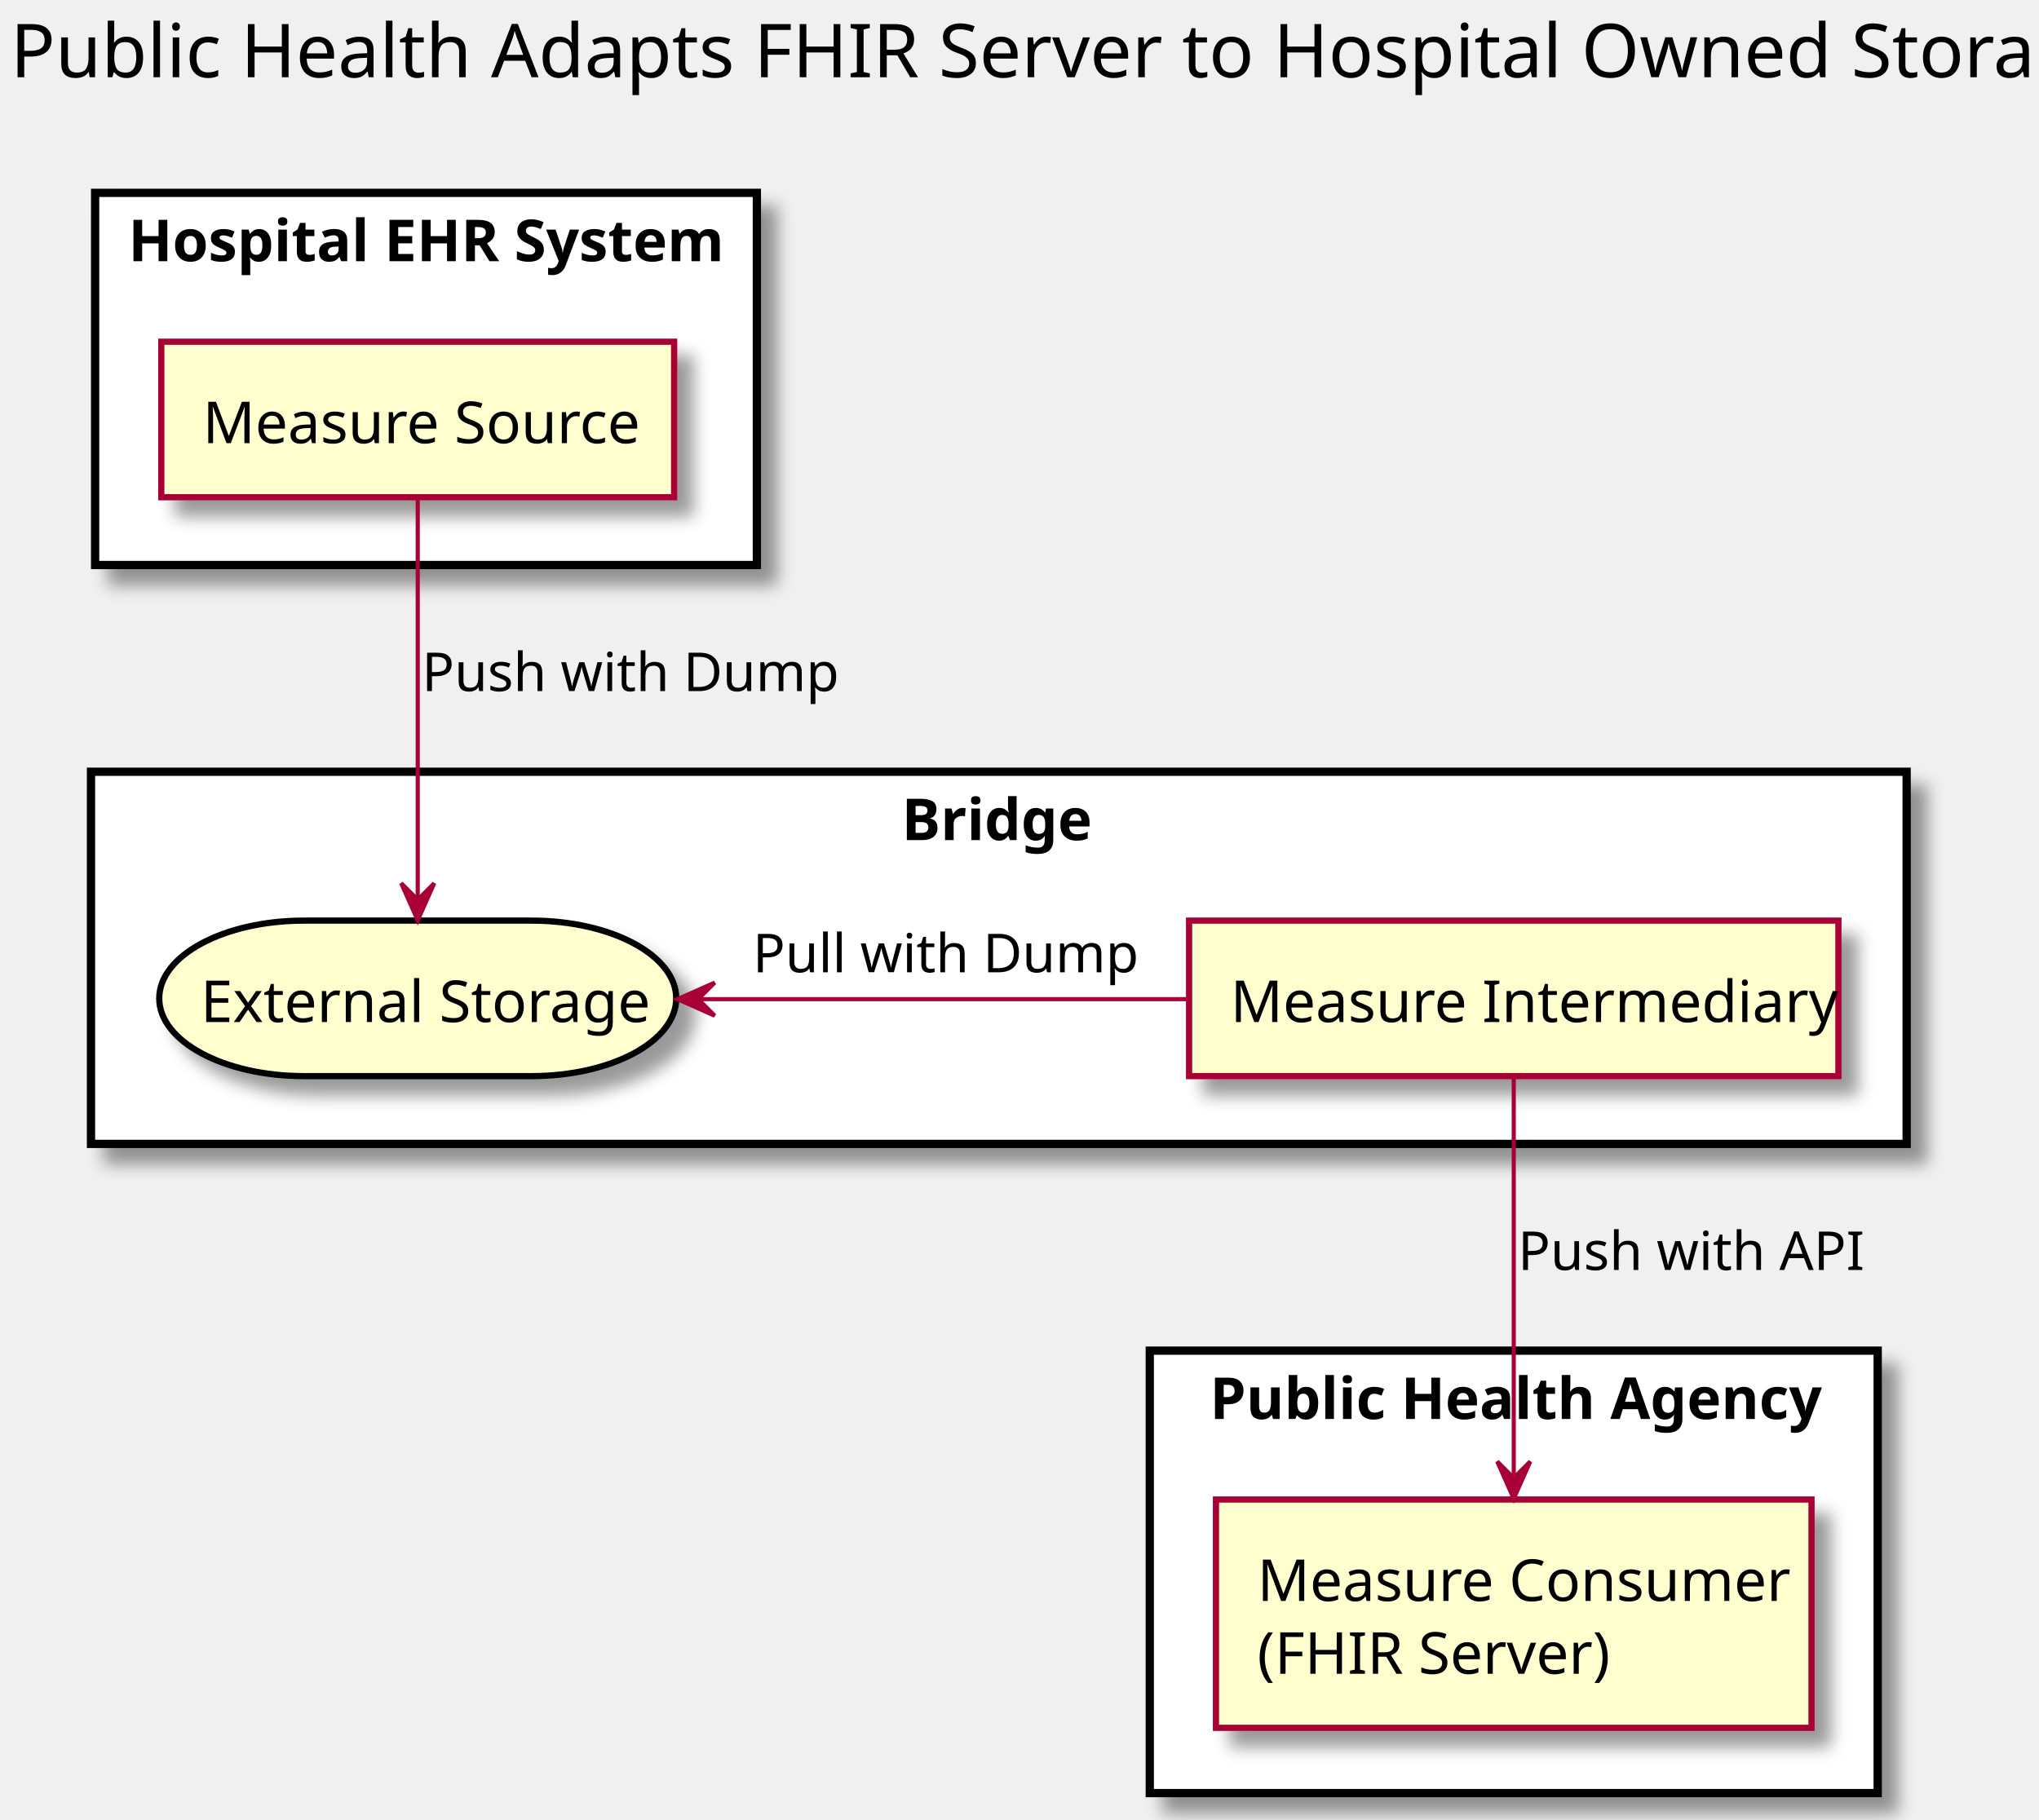
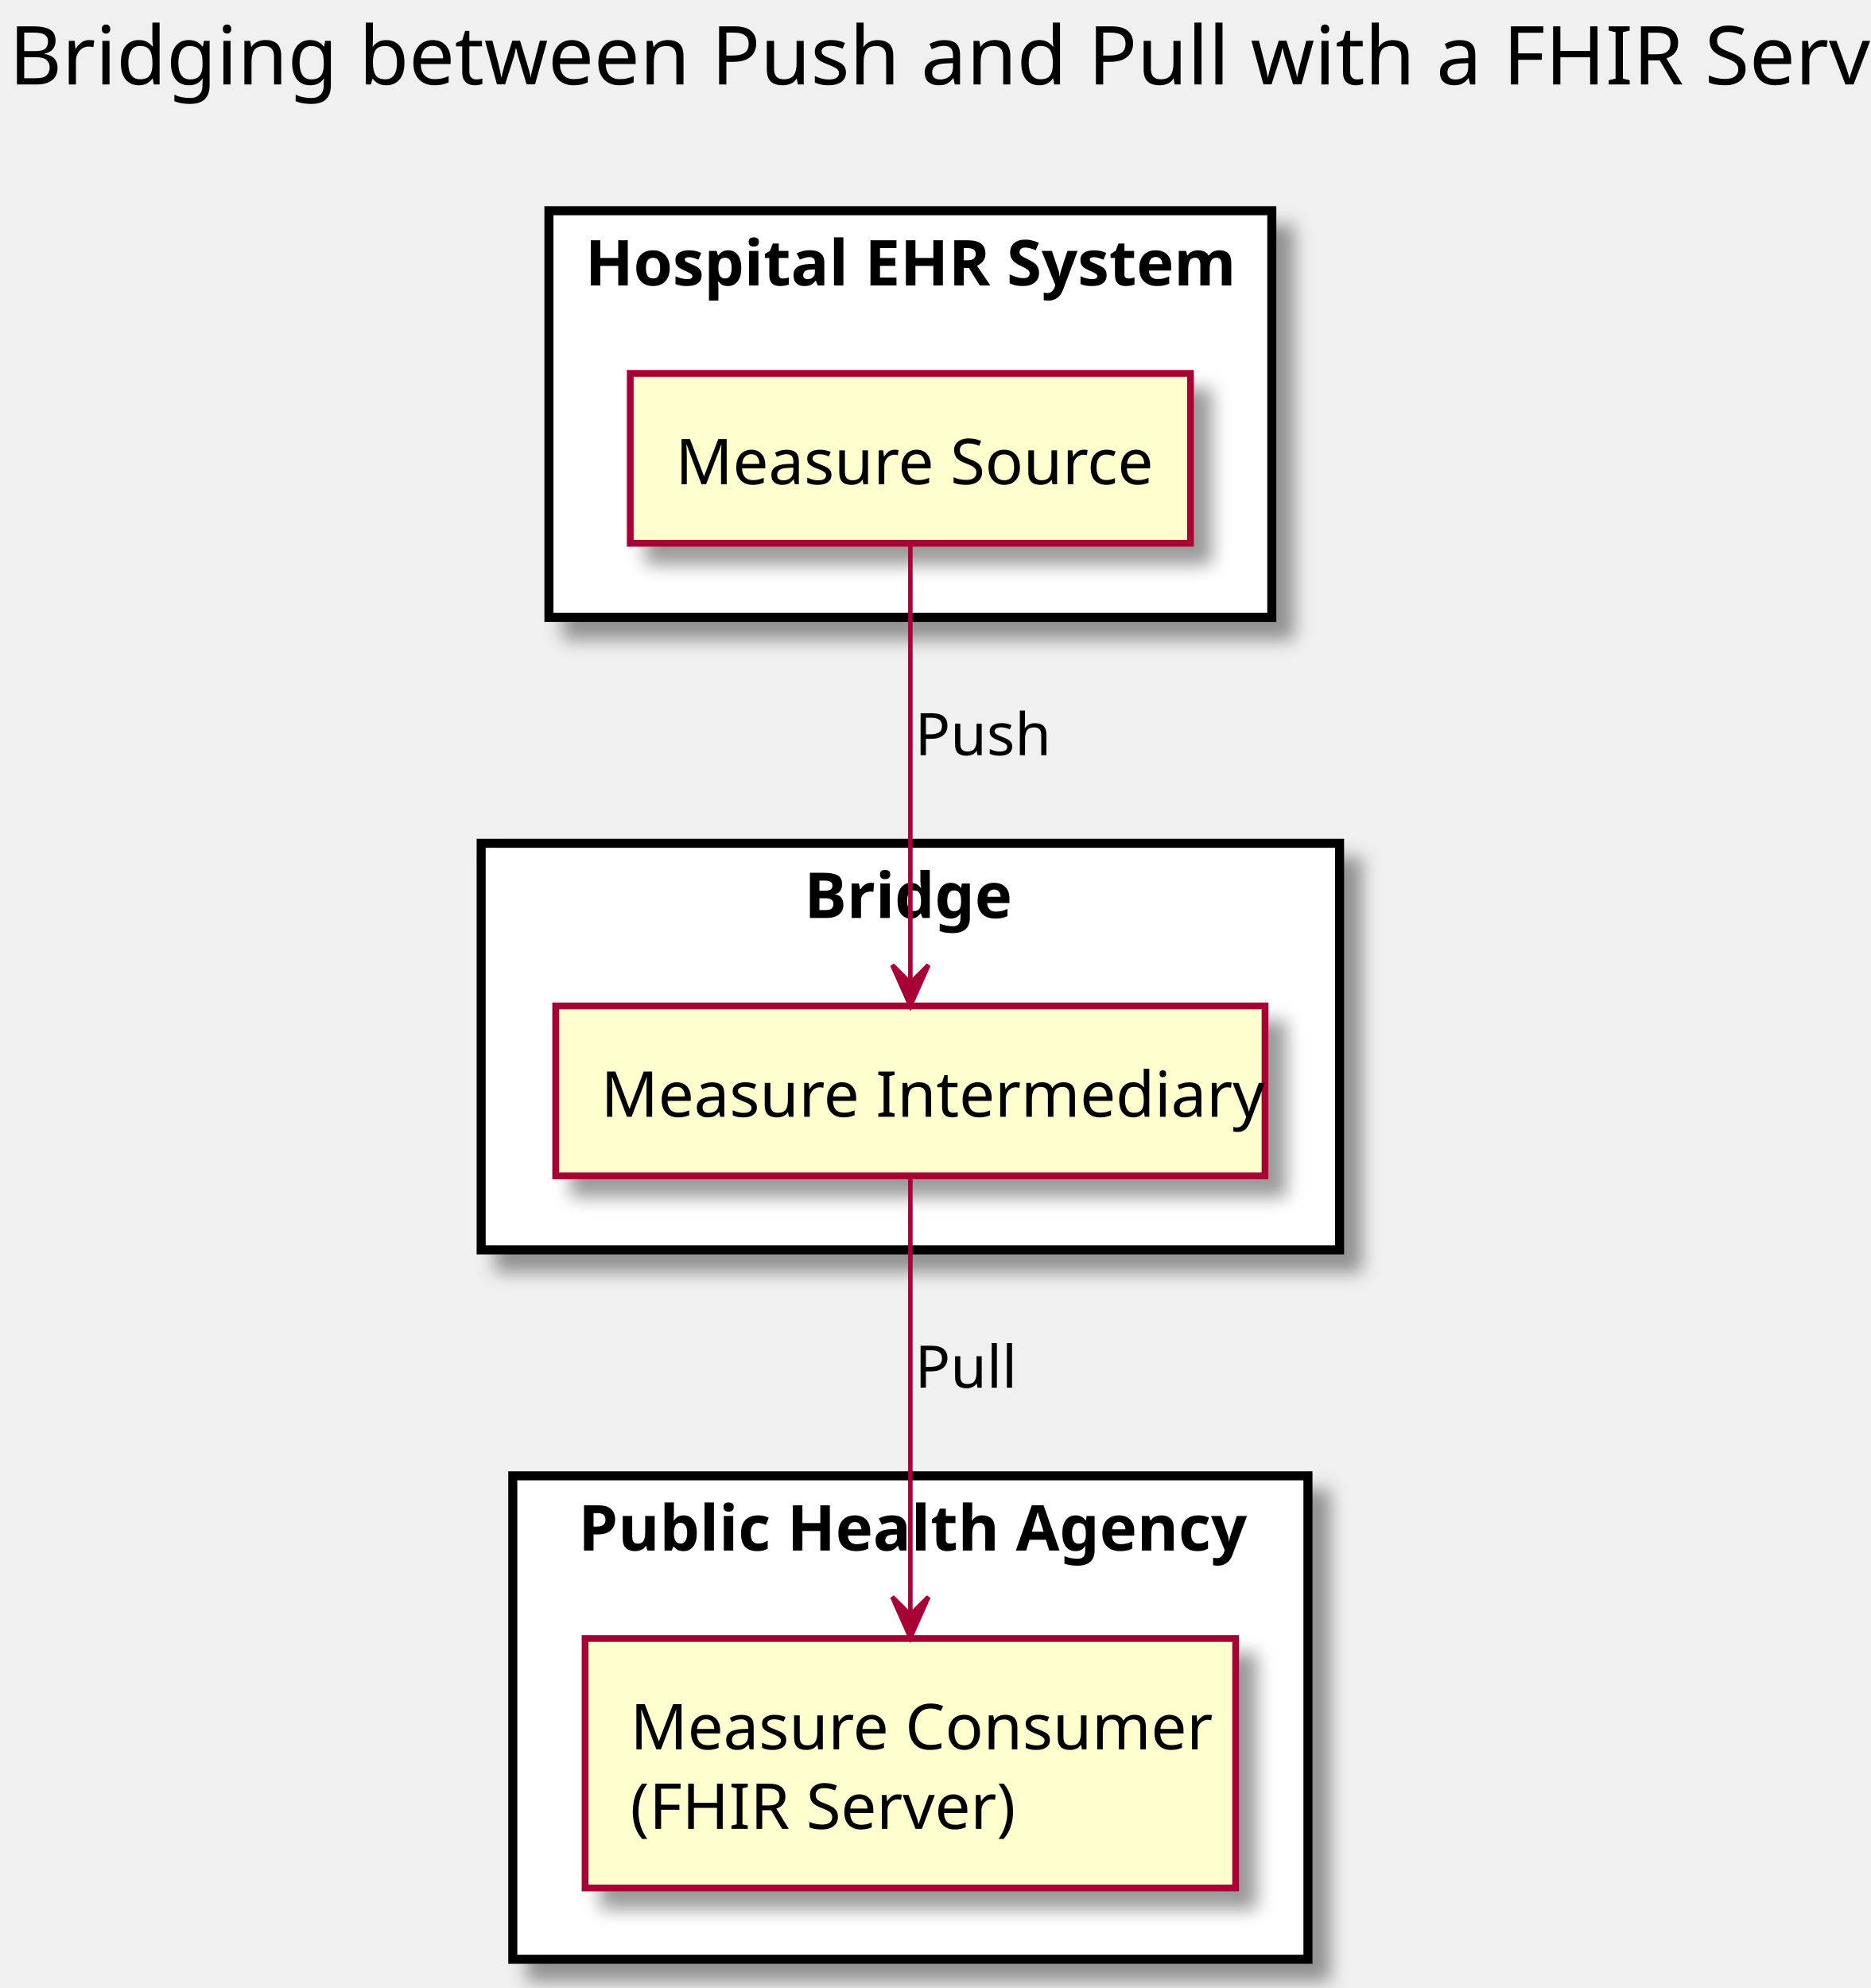
- <svg xmlns="http://www.w3.org/2000/svg" contentScriptType="application/ecmascript" contentStyleType="text/css" height="440px" preserveAspectRatio="none" style="width:493px;height:440px;" version="1.1" viewBox="0 0 493 440" width="493px" zoomAndPan="magnify">
+ <svg xmlns="http://www.w3.org/2000/svg" contentScriptType="application/ecmascript" contentStyleType="text/css" height="440px" preserveAspectRatio="none" style="width:414px;height:440px;" version="1.1" viewBox="0 0 414 440" width="414px" zoomAndPan="magnify">
  <defs>
-     <filter height="300%" id="fdkybcl" width="300%" x="-1" y="-1">
+     <filter height="300%" id="fbsikj3" width="300%" x="-1" y="-1">
      <feGaussianBlur result="blurOut" stdDeviation="2.0" />
      <feColorMatrix in="blurOut" result="blurOut2" type="matrix" values="0 0 0 0 0 0 0 0 0 0 0 0 0 0 0 0 0 0 .4 0" />
      <feOffset dx="4.0" dy="4.0" in="blurOut2" result="blurOut3" />
      <feBlend in="SourceGraphic" in2="blurOut3" mode="normal" />
    </filter>
  </defs>
  <g>
-     <text fill="#000000" font-family="sans-serif" font-size="18" lengthAdjust="spacingAndGlyphs" textLength="490" x="2.5" y="18.686">Public Health Adapts FHIR Server to Hospital Owned Storage</text>
-     <rect fill="#FFFFFF" filter="url(#fdkybcl)" height="90" style="stroke: #000000; stroke-width: 2.0;" width="160" x="23" y="46.641" />
-     <text fill="#000000" font-family="sans-serif" font-size="14" font-weight="bold" lengthAdjust="spacingAndGlyphs" textLength="144" x="31" y="63.174">Hospital EHR System</text>
-     <rect fill="#FFFFFF" filter="url(#fdkybcl)" height="90" style="stroke: #000000; stroke-width: 2.0;" width="439" x="22" y="186.641" />
-     <text fill="#000000" font-family="sans-serif" font-size="14" font-weight="bold" lengthAdjust="spacingAndGlyphs" textLength="47" x="218" y="203.174">Bridge</text>
-     <rect fill="#FFFFFF" filter="url(#fdkybcl)" height="107" style="stroke: #000000; stroke-width: 2.0;" width="176" x="278" y="326.641" />
-     <text fill="#000000" font-family="sans-serif" font-size="14" font-weight="bold" lengthAdjust="spacingAndGlyphs" textLength="147" x="292.5" y="343.174">Public Health Agency</text>
-     <rect fill="#FEFECE" filter="url(#fdkybcl)" height="37.609" style="stroke: #A80036; stroke-width: 1.5;" width="124" x="39" y="82.641" />
-     <text fill="#000000" font-family="sans-serif" font-size="14" lengthAdjust="spacingAndGlyphs" textLength="104" x="49" y="107.174">Measure Source</text>
-     <rect fill="#FEFECE" filter="url(#fdkybcl)" height="37.609" rx="35" ry="35" style="stroke: #000000; stroke-width: 1.5;" width="125" x="38.5" y="222.641" />
-     <text fill="#000000" font-family="sans-serif" font-size="14" lengthAdjust="spacingAndGlyphs" textLength="105" x="48.5" y="247.174">External Storage</text>
-     <rect fill="#FEFECE" filter="url(#fdkybcl)" height="37.609" style="stroke: #A80036; stroke-width: 1.5;" width="157" x="287.5" y="222.641" />
-     <text fill="#000000" font-family="sans-serif" font-size="14" lengthAdjust="spacingAndGlyphs" textLength="137" x="297.5" y="247.174">Measure Intermediary</text>
-     <rect fill="#FEFECE" filter="url(#fdkybcl)" height="55.219" style="stroke: #A80036; stroke-width: 1.5;" width="144" x="294" y="362.641" />
-     <text fill="#000000" font-family="sans-serif" font-size="14" lengthAdjust="spacingAndGlyphs" textLength="124" x="304" y="387.174">Measure Consumer</text>
-     <text fill="#000000" font-family="sans-serif" font-size="14" lengthAdjust="spacingAndGlyphs" textLength="87" x="304" y="404.783">(FHIR Server)</text>
-     <path d="M101,120.682 C101,145.477 101,190.107 101,217.383 " fill="none" style="stroke: #A80036; stroke-width: 1.0;" />
-     <polygon fill="#A80036" points="101,222.595,105,213.595,101,217.595,97,213.595,101,222.595" style="stroke: #A80036; stroke-width: 1.0;" />
-     <text fill="#000000" font-family="sans-serif" font-size="13" lengthAdjust="spacingAndGlyphs" textLength="95" x="102" y="167.136">Push with Dump</text>
-     <path d="M169.053,241.641 C205.073,241.641 249.494,241.641 287.027,241.641 " fill="none" style="stroke: #A80036; stroke-width: 1.0;" />
-     <polygon fill="#A80036" points="163.801,241.641,172.801,245.641,168.801,241.641,172.801,237.641,163.801,241.641" style="stroke: #A80036; stroke-width: 1.0;" />
-     <text fill="#000000" font-family="sans-serif" font-size="13" lengthAdjust="spacingAndGlyphs" textLength="87" x="182" y="235.136">Pull with Dump</text>
-     <path d="M366,260.899 C366,284.945 366,327.621 366,357.099 " fill="none" style="stroke: #A80036; stroke-width: 1.0;" />
-     <polygon fill="#A80036" points="366,362.443,370,353.443,366,357.443,362,353.443,366,362.443" style="stroke: #A80036; stroke-width: 1.0;" />
-     <text fill="#000000" font-family="sans-serif" font-size="13" lengthAdjust="spacingAndGlyphs" textLength="82" x="367" y="307.136">Push with API</text>
+     <text fill="#000000" font-family="sans-serif" font-size="18" lengthAdjust="spacingAndGlyphs" textLength="411" x="2" y="18.686">Bridging between Push and Pull with a FHIR Server</text>
+     <rect fill="#FFFFFF" filter="url(#fbsikj3)" height="90" style="stroke: #000000; stroke-width: 2.0;" width="160" x="121.5" y="46.641" />
+     <text fill="#000000" font-family="sans-serif" font-size="14" font-weight="bold" lengthAdjust="spacingAndGlyphs" textLength="144" x="129.5" y="63.174">Hospital EHR System</text>
+     <rect fill="#FFFFFF" filter="url(#fbsikj3)" height="90" style="stroke: #000000; stroke-width: 2.0;" width="190" x="106.5" y="186.641" />
+     <text fill="#000000" font-family="sans-serif" font-size="14" font-weight="bold" lengthAdjust="spacingAndGlyphs" textLength="47" x="178" y="203.174">Bridge</text>
+     <rect fill="#FFFFFF" filter="url(#fbsikj3)" height="107" style="stroke: #000000; stroke-width: 2.0;" width="176" x="113.5" y="326.641" />
+     <text fill="#000000" font-family="sans-serif" font-size="14" font-weight="bold" lengthAdjust="spacingAndGlyphs" textLength="147" x="128" y="343.174">Public Health Agency</text>
+     <rect fill="#FEFECE" filter="url(#fbsikj3)" height="37.609" style="stroke: #A80036; stroke-width: 1.5;" width="124" x="139.5" y="82.641" />
+     <text fill="#000000" font-family="sans-serif" font-size="14" lengthAdjust="spacingAndGlyphs" textLength="104" x="149.5" y="107.174">Measure Source</text>
+     <rect fill="#FEFECE" filter="url(#fbsikj3)" height="37.609" style="stroke: #A80036; stroke-width: 1.5;" width="157" x="123" y="222.641" />
+     <text fill="#000000" font-family="sans-serif" font-size="14" lengthAdjust="spacingAndGlyphs" textLength="137" x="133" y="247.174">Measure Intermediary</text>
+     <rect fill="#FEFECE" filter="url(#fbsikj3)" height="55.219" style="stroke: #A80036; stroke-width: 1.5;" width="144" x="129.5" y="362.641" />
+     <text fill="#000000" font-family="sans-serif" font-size="14" lengthAdjust="spacingAndGlyphs" textLength="124" x="139.5" y="387.174">Measure Consumer</text>
+     <text fill="#000000" font-family="sans-serif" font-size="14" lengthAdjust="spacingAndGlyphs" textLength="87" x="139.5" y="404.783">(FHIR Server)</text>
+     <path d="M201.5,120.682 C201.5,145.477 201.5,190.107 201.5,217.383 " fill="none" style="stroke: #A80036; stroke-width: 1.0;" />
+     <polygon fill="#A80036" points="201.5,222.595,205.5,213.595,201.5,217.595,197.5,213.595,201.5,222.595" style="stroke: #A80036; stroke-width: 1.0;" />
+     <text fill="#000000" font-family="sans-serif" font-size="13" lengthAdjust="spacingAndGlyphs" textLength="30" x="202.5" y="167.136">Push</text>
+     <path d="M201.5,260.899 C201.5,284.945 201.5,327.621 201.5,357.099 " fill="none" style="stroke: #A80036; stroke-width: 1.0;" />
+     <polygon fill="#A80036" points="201.5,362.443,205.5,353.443,201.5,357.443,197.5,353.443,201.5,362.443" style="stroke: #A80036; stroke-width: 1.0;" />
+     <text fill="#000000" font-family="sans-serif" font-size="13" lengthAdjust="spacingAndGlyphs" textLength="22" x="202.5" y="307.136">Pull</text>
  </g>
</svg>
